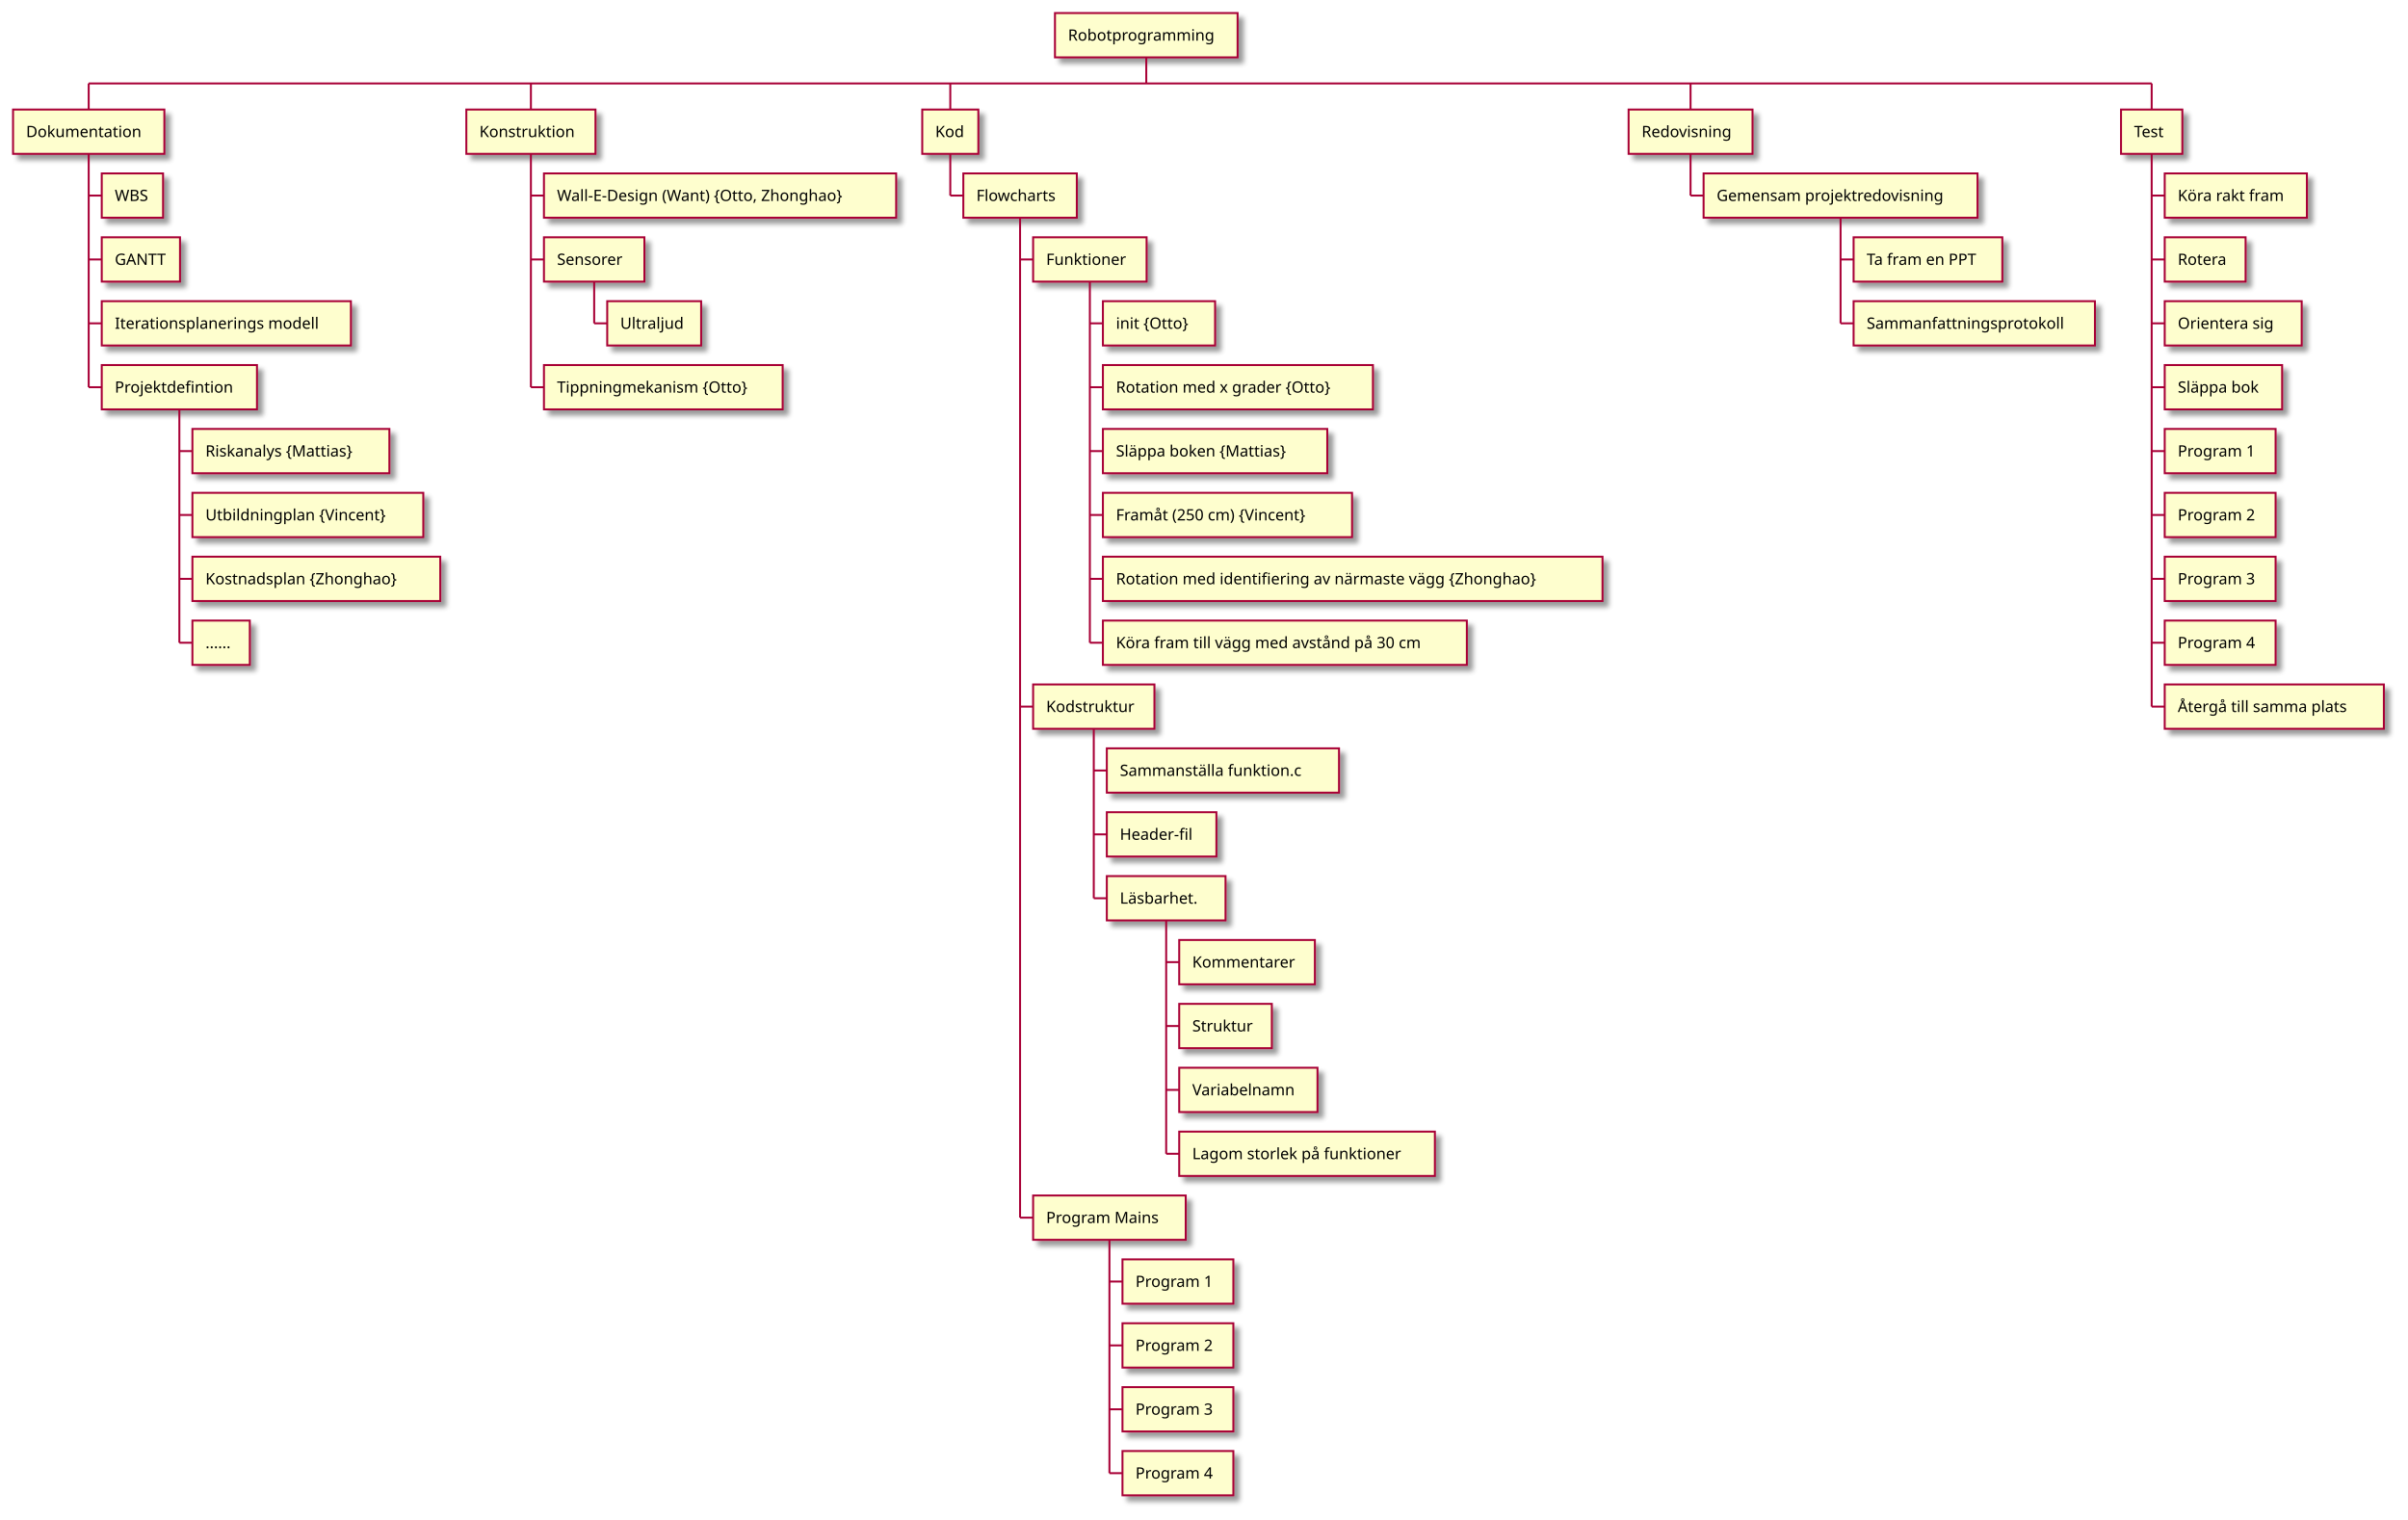
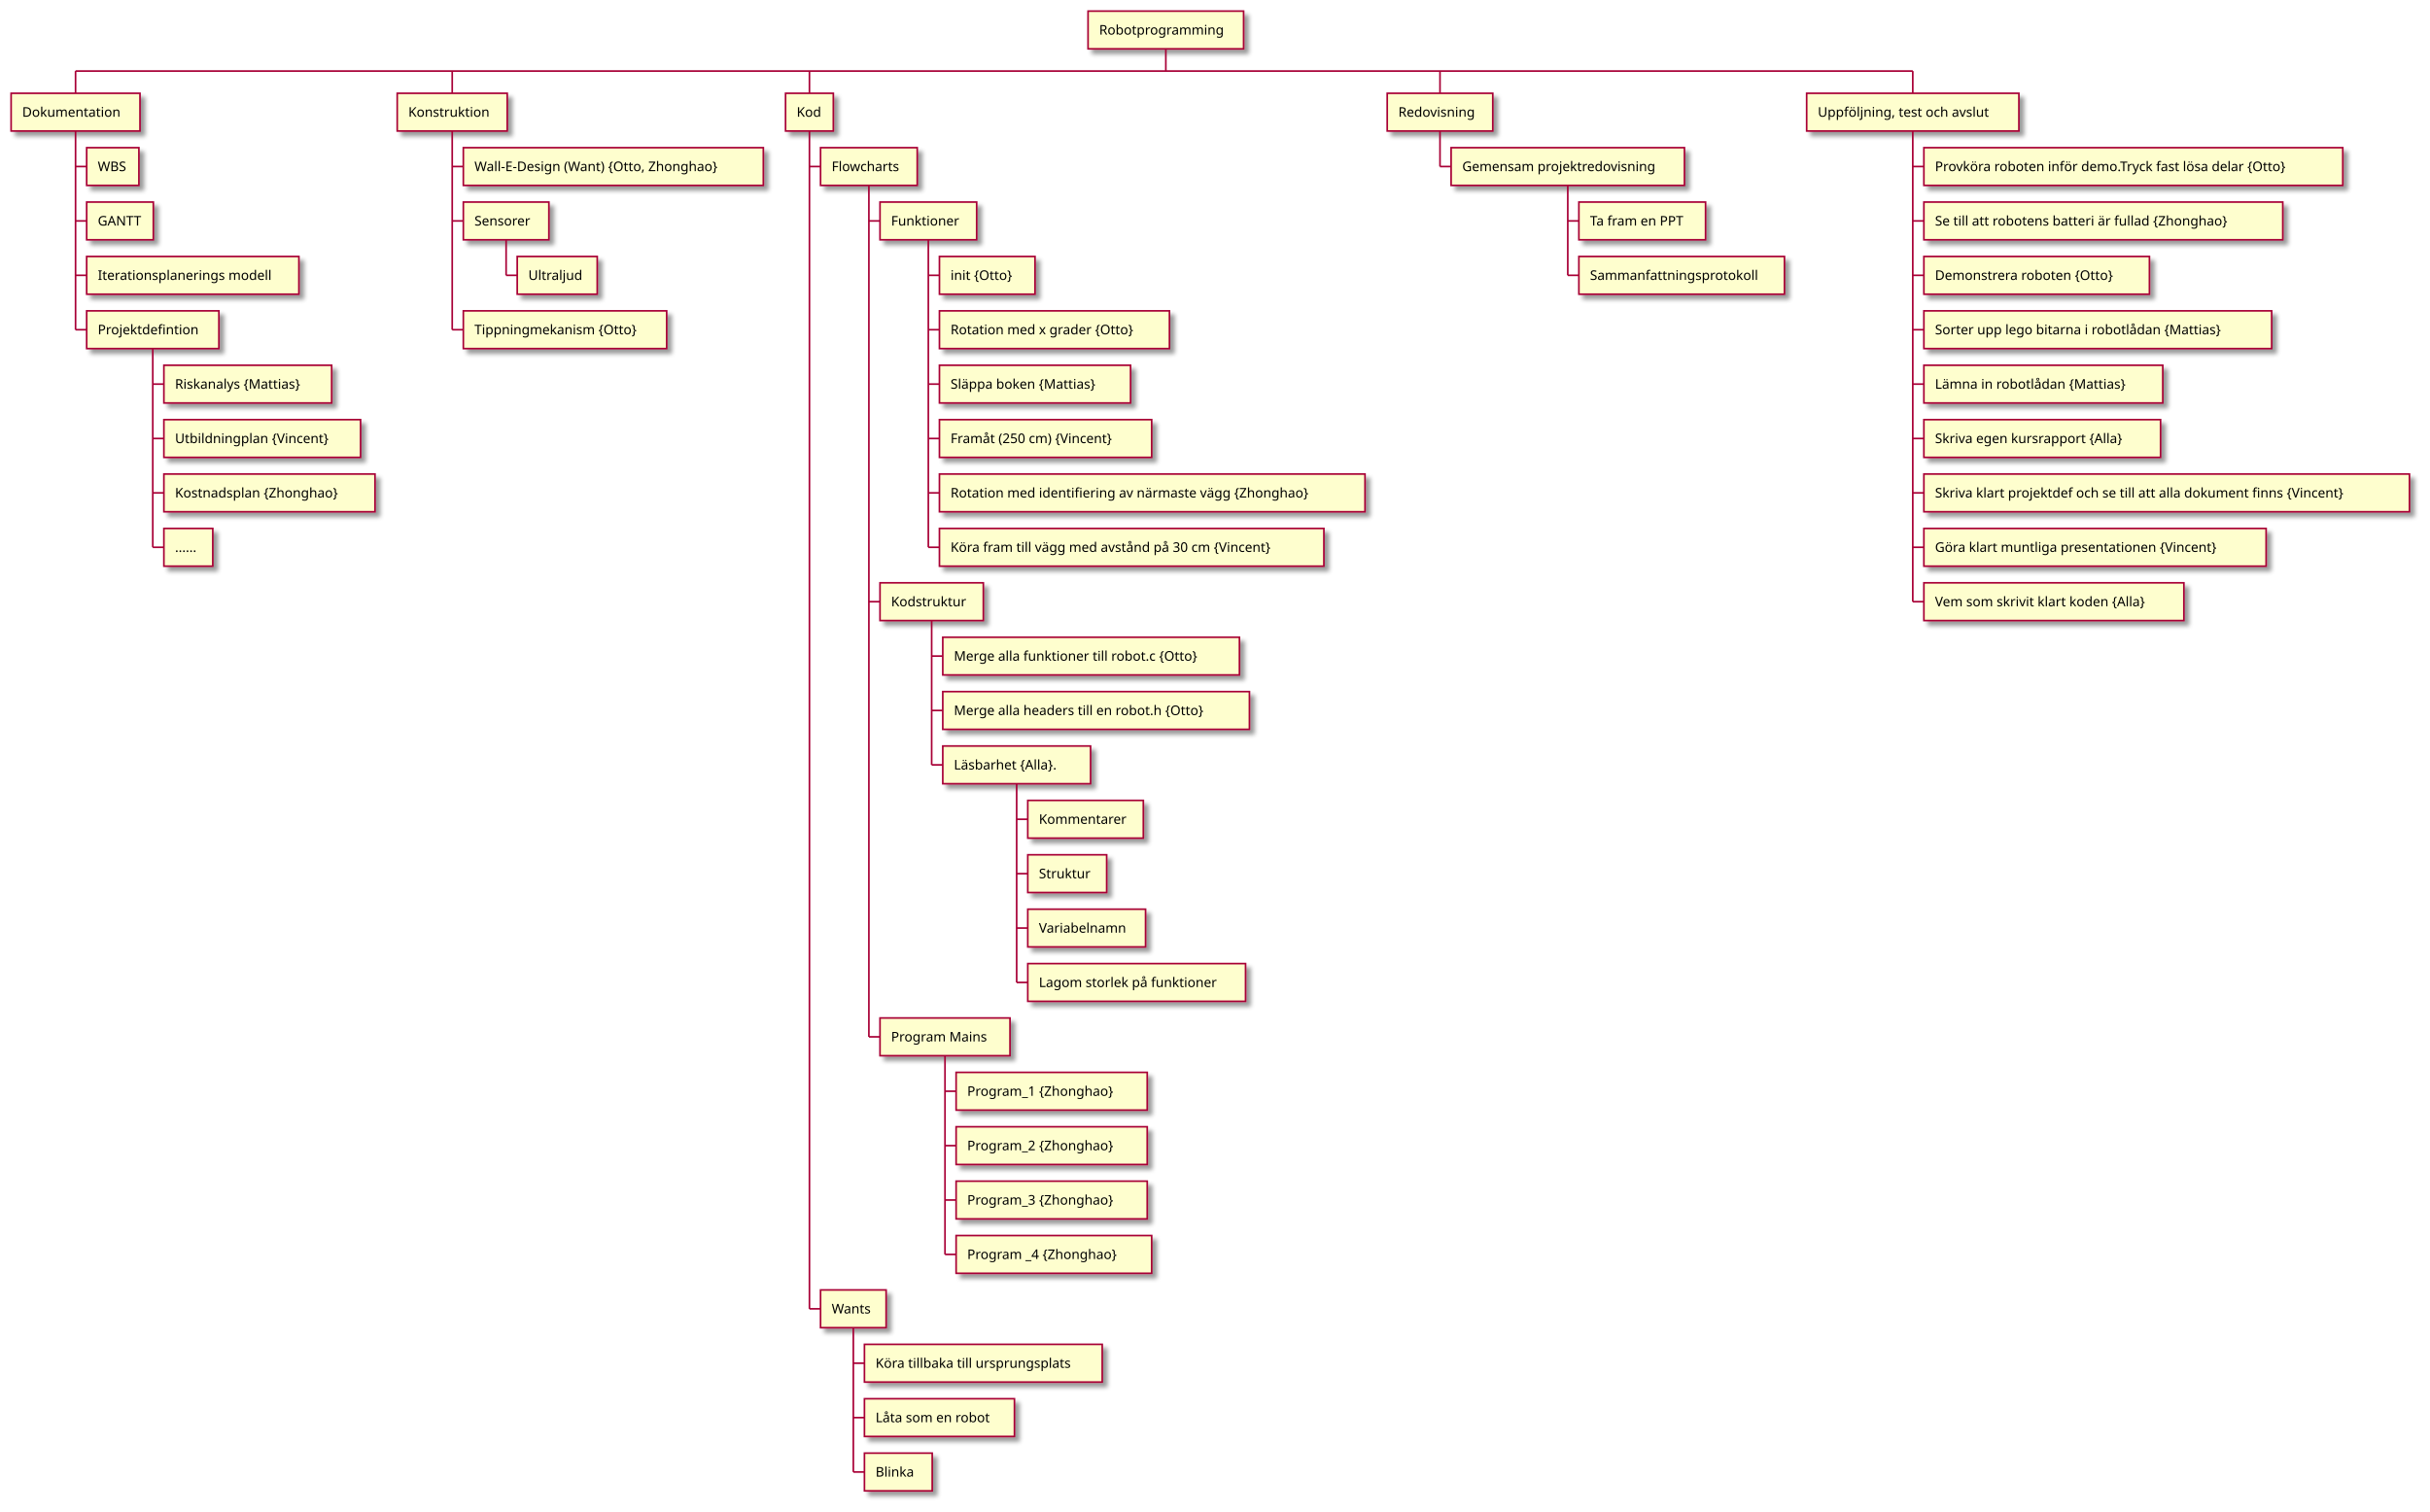
- <svg xmlns="http://www.w3.org/2000/svg" contentScriptType="application/ecmascript" contentStyleType="text/css" height="1165px" preserveAspectRatio="none" style="width:1846px;height:1165px;background:#FFFFFF;" version="1.1" viewBox="0 0 1846 1165" width="1846px" zoomAndPan="magnify">
+ <svg xmlns="http://www.w3.org/2000/svg" contentScriptType="application/ecmascript" contentStyleType="text/css" height="1361px" preserveAspectRatio="none" style="width:2187px;height:1361px;background:#FFFFFF;" version="1.1" viewBox="0 0 2187 1361" width="2187px" zoomAndPan="magnify">
  <defs>
-     <filter height="300%" id="f10ofu076ytsb9" width="300%" x="-1" y="-1">
+     <filter height="300%" id="f1kpla0jcwjs4x" width="300%" x="-1" y="-1">
      <feGaussianBlur result="blurOut" stdDeviation="2.0" />
      <feColorMatrix in="blurOut" result="blurOut2" type="matrix" values="0 0 0 0 0 0 0 0 0 0 0 0 0 0 0 0 0 0 .4 0" />
      <feOffset dx="4.0" dy="4.0" in="blurOut2" result="blurOut3" />
      <feBlend in="SourceGraphic" in2="blurOut3" mode="normal" />
    </filter>
  </defs>
  <g>
-     <rect fill="#FEFECE" filter="url(#f10ofu076ytsb9)" height="33.969" style="stroke:#A80036;stroke-width:1.5;" width="140" x="808.75" y="10" />
-     <text fill="#000000" font-family="sans-serif" font-size="12" lengthAdjust="spacing" textLength="120" x="818.75" y="31.139">Robotprogramming</text>
-     <line style="stroke:#A80036;stroke-width:1.5;" x1="878.75" x2="878.75" y1="43.969" y2="63.969" />
+     <rect fill="#FEFECE" filter="url(#f1kpla0jcwjs4x)" height="33.969" style="stroke:#A80036;stroke-width:1.5;" width="140" x="979.25" y="10" />
+     <text fill="#000000" font-family="sans-serif" font-size="12" lengthAdjust="spacing" textLength="120" x="989.25" y="31.139">Robotprogramming</text>
+     <line style="stroke:#A80036;stroke-width:1.5;" x1="1049.25" x2="1049.25" y1="43.969" y2="63.969" />
    <line style="stroke:#A80036;stroke-width:1.5;" x1="68" x2="68" y1="63.969" y2="83.969" />
-     <rect fill="#FEFECE" filter="url(#f10ofu076ytsb9)" height="33.969" style="stroke:#A80036;stroke-width:1.5;" width="116" x="10" y="83.969" />
+     <rect fill="#FEFECE" filter="url(#f1kpla0jcwjs4x)" height="33.969" style="stroke:#A80036;stroke-width:1.5;" width="116" x="10" y="83.969" />
    <text fill="#000000" font-family="sans-serif" font-size="12" lengthAdjust="spacing" textLength="96" x="20" y="105.107">Dokumentation</text>
    <line style="stroke:#A80036;stroke-width:1.5;" x1="68" x2="78" y1="149.922" y2="149.922" />
-     <rect fill="#FEFECE" filter="url(#f10ofu076ytsb9)" height="33.969" style="stroke:#A80036;stroke-width:1.5;" width="47" x="78" y="132.938" />
+     <rect fill="#FEFECE" filter="url(#f1kpla0jcwjs4x)" height="33.969" style="stroke:#A80036;stroke-width:1.5;" width="47" x="78" y="132.938" />
    <text fill="#000000" font-family="sans-serif" font-size="12" lengthAdjust="spacing" textLength="27" x="88" y="154.076">WBS</text>
    <line style="stroke:#A80036;stroke-width:1.5;" x1="68" x2="78" y1="198.891" y2="198.891" />
-     <rect fill="#FEFECE" filter="url(#f10ofu076ytsb9)" height="33.969" style="stroke:#A80036;stroke-width:1.5;" width="60" x="78" y="181.906" />
+     <rect fill="#FEFECE" filter="url(#f1kpla0jcwjs4x)" height="33.969" style="stroke:#A80036;stroke-width:1.5;" width="60" x="78" y="181.906" />
    <text fill="#000000" font-family="sans-serif" font-size="12" lengthAdjust="spacing" textLength="40" x="88" y="203.045">GANTT</text>
    <line style="stroke:#A80036;stroke-width:1.5;" x1="68" x2="78" y1="247.859" y2="247.859" />
-     <rect fill="#FEFECE" filter="url(#f10ofu076ytsb9)" height="33.969" style="stroke:#A80036;stroke-width:1.5;" width="191" x="78" y="230.875" />
+     <rect fill="#FEFECE" filter="url(#f1kpla0jcwjs4x)" height="33.969" style="stroke:#A80036;stroke-width:1.5;" width="191" x="78" y="230.875" />
    <text fill="#000000" font-family="sans-serif" font-size="12" lengthAdjust="spacing" textLength="171" x="88" y="252.014">Iterationsplanerings modell</text>
    <line style="stroke:#A80036;stroke-width:1.5;" x1="68" x2="78" y1="296.828" y2="296.828" />
-     <rect fill="#FEFECE" filter="url(#f10ofu076ytsb9)" height="33.969" style="stroke:#A80036;stroke-width:1.5;" width="119" x="78" y="279.844" />
+     <rect fill="#FEFECE" filter="url(#f1kpla0jcwjs4x)" height="33.969" style="stroke:#A80036;stroke-width:1.5;" width="119" x="78" y="279.844" />
    <text fill="#000000" font-family="sans-serif" font-size="12" lengthAdjust="spacing" textLength="99" x="88" y="300.982">Projektdefintion</text>
    <line style="stroke:#A80036;stroke-width:1.5;" x1="137.5" x2="147.5" y1="345.797" y2="345.797" />
-     <rect fill="#FEFECE" filter="url(#f10ofu076ytsb9)" height="33.969" style="stroke:#A80036;stroke-width:1.5;" width="151" x="147.5" y="328.812" />
+     <rect fill="#FEFECE" filter="url(#f1kpla0jcwjs4x)" height="33.969" style="stroke:#A80036;stroke-width:1.5;" width="151" x="147.5" y="328.812" />
    <text fill="#000000" font-family="sans-serif" font-size="12" lengthAdjust="spacing" textLength="131" x="157.5" y="349.951">Riskanalys {Mattias}</text>
    <line style="stroke:#A80036;stroke-width:1.5;" x1="137.5" x2="147.5" y1="394.766" y2="394.766" />
-     <rect fill="#FEFECE" filter="url(#f10ofu076ytsb9)" height="33.969" style="stroke:#A80036;stroke-width:1.5;" width="177" x="147.5" y="377.781" />
+     <rect fill="#FEFECE" filter="url(#f1kpla0jcwjs4x)" height="33.969" style="stroke:#A80036;stroke-width:1.5;" width="177" x="147.5" y="377.781" />
    <text fill="#000000" font-family="sans-serif" font-size="12" lengthAdjust="spacing" textLength="157" x="157.5" y="398.92">Utbildningplan {Vincent}</text>
    <line style="stroke:#A80036;stroke-width:1.5;" x1="137.5" x2="147.5" y1="443.734" y2="443.734" />
-     <rect fill="#FEFECE" filter="url(#f10ofu076ytsb9)" height="33.969" style="stroke:#A80036;stroke-width:1.5;" width="190" x="147.5" y="426.75" />
+     <rect fill="#FEFECE" filter="url(#f1kpla0jcwjs4x)" height="33.969" style="stroke:#A80036;stroke-width:1.5;" width="190" x="147.5" y="426.75" />
    <text fill="#000000" font-family="sans-serif" font-size="12" lengthAdjust="spacing" textLength="170" x="157.5" y="447.889">Kostnadsplan {Zhonghao}</text>
    <line style="stroke:#A80036;stroke-width:1.5;" x1="137.5" x2="147.5" y1="492.703" y2="492.703" />
-     <rect fill="#FEFECE" filter="url(#f10ofu076ytsb9)" height="33.969" style="stroke:#A80036;stroke-width:1.5;" width="44" x="147.5" y="475.719" />
+     <rect fill="#FEFECE" filter="url(#f1kpla0jcwjs4x)" height="33.969" style="stroke:#A80036;stroke-width:1.5;" width="44" x="147.5" y="475.719" />
    <text fill="#000000" font-family="sans-serif" font-size="12" lengthAdjust="spacing" textLength="24" x="157.5" y="496.857">......</text>
    <line style="stroke:#A80036;stroke-width:1.5;" x1="137.5" x2="137.5" y1="313.812" y2="492.703" />
    <line style="stroke:#A80036;stroke-width:1.5;" x1="68" x2="68" y1="117.938" y2="296.828" />
    <line style="stroke:#A80036;stroke-width:1.5;" x1="407" x2="407" y1="63.969" y2="83.969" />
-     <rect fill="#FEFECE" filter="url(#f10ofu076ytsb9)" height="33.969" style="stroke:#A80036;stroke-width:1.5;" width="99" x="357.5" y="83.969" />
+     <rect fill="#FEFECE" filter="url(#f1kpla0jcwjs4x)" height="33.969" style="stroke:#A80036;stroke-width:1.5;" width="99" x="357.5" y="83.969" />
    <text fill="#000000" font-family="sans-serif" font-size="12" lengthAdjust="spacing" textLength="79" x="367.5" y="105.107">Konstruktion</text>
    <line style="stroke:#A80036;stroke-width:1.5;" x1="407" x2="417" y1="149.922" y2="149.922" />
-     <rect fill="#FEFECE" filter="url(#f10ofu076ytsb9)" height="33.969" style="stroke:#A80036;stroke-width:1.5;" width="270" x="417" y="132.938" />
+     <rect fill="#FEFECE" filter="url(#f1kpla0jcwjs4x)" height="33.969" style="stroke:#A80036;stroke-width:1.5;" width="270" x="417" y="132.938" />
    <text fill="#000000" font-family="sans-serif" font-size="12" lengthAdjust="spacing" textLength="250" x="427" y="154.076">Wall-E-Design (Want) {Otto, Zhonghao}</text>
    <line style="stroke:#A80036;stroke-width:1.5;" x1="407" x2="417" y1="198.891" y2="198.891" />
-     <rect fill="#FEFECE" filter="url(#f10ofu076ytsb9)" height="33.969" style="stroke:#A80036;stroke-width:1.5;" width="77" x="417" y="181.906" />
+     <rect fill="#FEFECE" filter="url(#f1kpla0jcwjs4x)" height="33.969" style="stroke:#A80036;stroke-width:1.5;" width="77" x="417" y="181.906" />
    <text fill="#000000" font-family="sans-serif" font-size="12" lengthAdjust="spacing" textLength="57" x="427" y="203.045">Sensorer</text>
    <line style="stroke:#A80036;stroke-width:1.5;" x1="455.5" x2="465.5" y1="247.859" y2="247.859" />
-     <rect fill="#FEFECE" filter="url(#f10ofu076ytsb9)" height="33.969" style="stroke:#A80036;stroke-width:1.5;" width="72" x="465.5" y="230.875" />
+     <rect fill="#FEFECE" filter="url(#f1kpla0jcwjs4x)" height="33.969" style="stroke:#A80036;stroke-width:1.5;" width="72" x="465.5" y="230.875" />
    <text fill="#000000" font-family="sans-serif" font-size="12" lengthAdjust="spacing" textLength="52" x="475.5" y="252.014">Ultraljud</text>
    <line style="stroke:#A80036;stroke-width:1.5;" x1="455.5" x2="455.5" y1="215.875" y2="247.859" />
    <line style="stroke:#A80036;stroke-width:1.5;" x1="407" x2="417" y1="296.828" y2="296.828" />
-     <rect fill="#FEFECE" filter="url(#f10ofu076ytsb9)" height="33.969" style="stroke:#A80036;stroke-width:1.5;" width="183" x="417" y="279.844" />
+     <rect fill="#FEFECE" filter="url(#f1kpla0jcwjs4x)" height="33.969" style="stroke:#A80036;stroke-width:1.5;" width="183" x="417" y="279.844" />
    <text fill="#000000" font-family="sans-serif" font-size="12" lengthAdjust="spacing" textLength="163" x="427" y="300.982">Tippningmekanism {Otto}</text>
    <line style="stroke:#A80036;stroke-width:1.5;" x1="407" x2="407" y1="117.938" y2="296.828" />
    <line style="stroke:#A80036;stroke-width:1.5;" x1="728.5" x2="728.5" y1="63.969" y2="83.969" />
-     <rect fill="#FEFECE" filter="url(#f10ofu076ytsb9)" height="33.969" style="stroke:#A80036;stroke-width:1.5;" width="43" x="707" y="83.969" />
+     <rect fill="#FEFECE" filter="url(#f1kpla0jcwjs4x)" height="33.969" style="stroke:#A80036;stroke-width:1.5;" width="43" x="707" y="83.969" />
    <text fill="#000000" font-family="sans-serif" font-size="12" lengthAdjust="spacing" textLength="23" x="717" y="105.107">Kod</text>
    <line style="stroke:#A80036;stroke-width:1.5;" x1="728.5" x2="738.5" y1="149.922" y2="149.922" />
-     <rect fill="#FEFECE" filter="url(#f10ofu076ytsb9)" height="33.969" style="stroke:#A80036;stroke-width:1.5;" width="87" x="738.5" y="132.938" />
+     <rect fill="#FEFECE" filter="url(#f1kpla0jcwjs4x)" height="33.969" style="stroke:#A80036;stroke-width:1.5;" width="87" x="738.5" y="132.938" />
    <text fill="#000000" font-family="sans-serif" font-size="12" lengthAdjust="spacing" textLength="67" x="748.5" y="154.076">Flowcharts</text>
    <line style="stroke:#A80036;stroke-width:1.5;" x1="782" x2="792" y1="198.891" y2="198.891" />
-     <rect fill="#FEFECE" filter="url(#f10ofu076ytsb9)" height="33.969" style="stroke:#A80036;stroke-width:1.5;" width="87" x="792" y="181.906" />
+     <rect fill="#FEFECE" filter="url(#f1kpla0jcwjs4x)" height="33.969" style="stroke:#A80036;stroke-width:1.5;" width="87" x="792" y="181.906" />
    <text fill="#000000" font-family="sans-serif" font-size="12" lengthAdjust="spacing" textLength="67" x="802" y="203.045">Funktioner</text>
    <line style="stroke:#A80036;stroke-width:1.5;" x1="835.5" x2="845.5" y1="247.859" y2="247.859" />
-     <rect fill="#FEFECE" filter="url(#f10ofu076ytsb9)" height="33.969" style="stroke:#A80036;stroke-width:1.5;" width="86" x="845.5" y="230.875" />
+     <rect fill="#FEFECE" filter="url(#f1kpla0jcwjs4x)" height="33.969" style="stroke:#A80036;stroke-width:1.5;" width="86" x="845.5" y="230.875" />
    <text fill="#000000" font-family="sans-serif" font-size="12" lengthAdjust="spacing" textLength="66" x="855.5" y="252.014">init {Otto}</text>
    <line style="stroke:#A80036;stroke-width:1.5;" x1="835.5" x2="845.5" y1="296.828" y2="296.828" />
-     <rect fill="#FEFECE" filter="url(#f10ofu076ytsb9)" height="33.969" style="stroke:#A80036;stroke-width:1.5;" width="207" x="845.5" y="279.844" />
+     <rect fill="#FEFECE" filter="url(#f1kpla0jcwjs4x)" height="33.969" style="stroke:#A80036;stroke-width:1.5;" width="207" x="845.5" y="279.844" />
    <text fill="#000000" font-family="sans-serif" font-size="12" lengthAdjust="spacing" textLength="187" x="855.5" y="300.982">Rotation med x grader {Otto}</text>
    <line style="stroke:#A80036;stroke-width:1.5;" x1="835.5" x2="845.5" y1="345.797" y2="345.797" />
-     <rect fill="#FEFECE" filter="url(#f10ofu076ytsb9)" height="33.969" style="stroke:#A80036;stroke-width:1.5;" width="172" x="845.5" y="328.812" />
+     <rect fill="#FEFECE" filter="url(#f1kpla0jcwjs4x)" height="33.969" style="stroke:#A80036;stroke-width:1.5;" width="172" x="845.5" y="328.812" />
    <text fill="#000000" font-family="sans-serif" font-size="12" lengthAdjust="spacing" textLength="152" x="855.5" y="349.951">Släppa boken {Mattias}</text>
    <line style="stroke:#A80036;stroke-width:1.5;" x1="835.5" x2="845.5" y1="394.766" y2="394.766" />
-     <rect fill="#FEFECE" filter="url(#f10ofu076ytsb9)" height="33.969" style="stroke:#A80036;stroke-width:1.5;" width="191" x="845.5" y="377.781" />
+     <rect fill="#FEFECE" filter="url(#f1kpla0jcwjs4x)" height="33.969" style="stroke:#A80036;stroke-width:1.5;" width="191" x="845.5" y="377.781" />
    <text fill="#000000" font-family="sans-serif" font-size="12" lengthAdjust="spacing" textLength="171" x="855.5" y="398.92">Framåt (250 cm) {Vincent}</text>
    <line style="stroke:#A80036;stroke-width:1.5;" x1="835.5" x2="845.5" y1="443.734" y2="443.734" />
-     <rect fill="#FEFECE" filter="url(#f10ofu076ytsb9)" height="33.969" style="stroke:#A80036;stroke-width:1.5;" width="383" x="845.5" y="426.75" />
+     <rect fill="#FEFECE" filter="url(#f1kpla0jcwjs4x)" height="33.969" style="stroke:#A80036;stroke-width:1.5;" width="383" x="845.5" y="426.75" />
    <text fill="#000000" font-family="sans-serif" font-size="12" lengthAdjust="spacing" textLength="363" x="855.5" y="447.889">Rotation med identifiering av närmaste vägg {Zhonghao}</text>
    <line style="stroke:#A80036;stroke-width:1.5;" x1="835.5" x2="845.5" y1="492.703" y2="492.703" />
-     <rect fill="#FEFECE" filter="url(#f10ofu076ytsb9)" height="33.969" style="stroke:#A80036;stroke-width:1.5;" width="279" x="845.5" y="475.719" />
-     <text fill="#000000" font-family="sans-serif" font-size="12" lengthAdjust="spacing" textLength="259" x="855.5" y="496.857">Köra fram till vägg med avstånd på 30 cm</text>
+     <rect fill="#FEFECE" filter="url(#f1kpla0jcwjs4x)" height="33.969" style="stroke:#A80036;stroke-width:1.5;" width="346" x="845.5" y="475.719" />
+     <text fill="#000000" font-family="sans-serif" font-size="12" lengthAdjust="spacing" textLength="326" x="855.5" y="496.857">Köra fram till vägg med avstånd på 30 cm {Vincent}</text>
    <line style="stroke:#A80036;stroke-width:1.5;" x1="835.5" x2="835.5" y1="215.875" y2="492.703" />
    <line style="stroke:#A80036;stroke-width:1.5;" x1="782" x2="792" y1="541.672" y2="541.672" />
-     <rect fill="#FEFECE" filter="url(#f10ofu076ytsb9)" height="33.969" style="stroke:#A80036;stroke-width:1.5;" width="93" x="792" y="524.688" />
+     <rect fill="#FEFECE" filter="url(#f1kpla0jcwjs4x)" height="33.969" style="stroke:#A80036;stroke-width:1.5;" width="93" x="792" y="524.688" />
    <text fill="#000000" font-family="sans-serif" font-size="12" lengthAdjust="spacing" textLength="73" x="802" y="545.826">Kodstruktur</text>
    <line style="stroke:#A80036;stroke-width:1.5;" x1="838.5" x2="848.5" y1="590.641" y2="590.641" />
-     <rect fill="#FEFECE" filter="url(#f10ofu076ytsb9)" height="33.969" style="stroke:#A80036;stroke-width:1.5;" width="178" x="848.5" y="573.656" />
-     <text fill="#000000" font-family="sans-serif" font-size="12" lengthAdjust="spacing" textLength="154" x="858.5" y="594.795">Sammanställa funktion.c</text>
+     <rect fill="#FEFECE" filter="url(#f1kpla0jcwjs4x)" height="33.969" style="stroke:#A80036;stroke-width:1.5;" width="267" x="848.5" y="573.656" />
+     <text fill="#000000" font-family="sans-serif" font-size="12" lengthAdjust="spacing" textLength="247" x="858.5" y="594.795">Merge alla funktioner till robot.c {Otto}</text>
    <line style="stroke:#A80036;stroke-width:1.5;" x1="838.5" x2="848.5" y1="639.609" y2="639.609" />
-     <rect fill="#FEFECE" filter="url(#f10ofu076ytsb9)" height="33.969" style="stroke:#A80036;stroke-width:1.5;" width="84" x="848.5" y="622.625" />
-     <text fill="#000000" font-family="sans-serif" font-size="12" lengthAdjust="spacing" textLength="60" x="858.5" y="643.764">Header-fil</text>
+     <rect fill="#FEFECE" filter="url(#f1kpla0jcwjs4x)" height="33.969" style="stroke:#A80036;stroke-width:1.5;" width="276" x="848.5" y="622.625" />
+     <text fill="#000000" font-family="sans-serif" font-size="12" lengthAdjust="spacing" textLength="256" x="858.5" y="643.764">Merge alla headers till en robot.h {Otto}</text>
    <line style="stroke:#A80036;stroke-width:1.5;" x1="838.5" x2="848.5" y1="688.578" y2="688.578" />
-     <rect fill="#FEFECE" filter="url(#f10ofu076ytsb9)" height="33.969" style="stroke:#A80036;stroke-width:1.5;" width="91" x="848.5" y="671.594" />
-     <text fill="#000000" font-family="sans-serif" font-size="12" lengthAdjust="spacing" textLength="67" x="858.5" y="692.732">Läsbarhet.</text>
-     <line style="stroke:#A80036;stroke-width:1.5;" x1="894" x2="904" y1="737.547" y2="737.547" />
-     <rect fill="#FEFECE" filter="url(#f10ofu076ytsb9)" height="33.969" style="stroke:#A80036;stroke-width:1.5;" width="104" x="904" y="720.562" />
-     <text fill="#000000" font-family="sans-serif" font-size="12" lengthAdjust="spacing" textLength="84" x="914" y="741.701">Kommentarer</text>
-     <line style="stroke:#A80036;stroke-width:1.5;" x1="894" x2="904" y1="786.516" y2="786.516" />
-     <rect fill="#FEFECE" filter="url(#f10ofu076ytsb9)" height="33.969" style="stroke:#A80036;stroke-width:1.5;" width="71" x="904" y="769.531" />
-     <text fill="#000000" font-family="sans-serif" font-size="12" lengthAdjust="spacing" textLength="51" x="914" y="790.67">Struktur</text>
-     <line style="stroke:#A80036;stroke-width:1.5;" x1="894" x2="904" y1="835.484" y2="835.484" />
-     <rect fill="#FEFECE" filter="url(#f10ofu076ytsb9)" height="33.969" style="stroke:#A80036;stroke-width:1.5;" width="106" x="904" y="818.5" />
-     <text fill="#000000" font-family="sans-serif" font-size="12" lengthAdjust="spacing" textLength="86" x="914" y="839.639">Variabelnamn</text>
-     <line style="stroke:#A80036;stroke-width:1.5;" x1="894" x2="904" y1="884.453" y2="884.453" />
-     <rect fill="#FEFECE" filter="url(#f10ofu076ytsb9)" height="33.969" style="stroke:#A80036;stroke-width:1.5;" width="196" x="904" y="867.469" />
-     <text fill="#000000" font-family="sans-serif" font-size="12" lengthAdjust="spacing" textLength="176" x="914" y="888.607">Lagom storlek på funktioner</text>
-     <line style="stroke:#A80036;stroke-width:1.5;" x1="894" x2="894" y1="705.562" y2="884.453" />
+     <rect fill="#FEFECE" filter="url(#f1kpla0jcwjs4x)" height="33.969" style="stroke:#A80036;stroke-width:1.5;" width="133" x="848.5" y="671.594" />
+     <text fill="#000000" font-family="sans-serif" font-size="12" lengthAdjust="spacing" textLength="109" x="858.5" y="692.732">Läsbarhet {Alla}.</text>
+     <line style="stroke:#A80036;stroke-width:1.5;" x1="915" x2="925" y1="737.547" y2="737.547" />
+     <rect fill="#FEFECE" filter="url(#f1kpla0jcwjs4x)" height="33.969" style="stroke:#A80036;stroke-width:1.5;" width="104" x="925" y="720.562" />
+     <text fill="#000000" font-family="sans-serif" font-size="12" lengthAdjust="spacing" textLength="84" x="935" y="741.701">Kommentarer</text>
+     <line style="stroke:#A80036;stroke-width:1.5;" x1="915" x2="925" y1="786.516" y2="786.516" />
+     <rect fill="#FEFECE" filter="url(#f1kpla0jcwjs4x)" height="33.969" style="stroke:#A80036;stroke-width:1.5;" width="71" x="925" y="769.531" />
+     <text fill="#000000" font-family="sans-serif" font-size="12" lengthAdjust="spacing" textLength="51" x="935" y="790.67">Struktur</text>
+     <line style="stroke:#A80036;stroke-width:1.5;" x1="915" x2="925" y1="835.484" y2="835.484" />
+     <rect fill="#FEFECE" filter="url(#f1kpla0jcwjs4x)" height="33.969" style="stroke:#A80036;stroke-width:1.5;" width="106" x="925" y="818.5" />
+     <text fill="#000000" font-family="sans-serif" font-size="12" lengthAdjust="spacing" textLength="86" x="935" y="839.639">Variabelnamn</text>
+     <line style="stroke:#A80036;stroke-width:1.5;" x1="915" x2="925" y1="884.453" y2="884.453" />
+     <rect fill="#FEFECE" filter="url(#f1kpla0jcwjs4x)" height="33.969" style="stroke:#A80036;stroke-width:1.5;" width="196" x="925" y="867.469" />
+     <text fill="#000000" font-family="sans-serif" font-size="12" lengthAdjust="spacing" textLength="176" x="935" y="888.607">Lagom storlek på funktioner</text>
+     <line style="stroke:#A80036;stroke-width:1.5;" x1="915" x2="915" y1="705.562" y2="884.453" />
    <line style="stroke:#A80036;stroke-width:1.5;" x1="838.5" x2="838.5" y1="558.656" y2="688.578" />
    <line style="stroke:#A80036;stroke-width:1.5;" x1="782" x2="792" y1="933.422" y2="933.422" />
-     <rect fill="#FEFECE" filter="url(#f10ofu076ytsb9)" height="33.969" style="stroke:#A80036;stroke-width:1.5;" width="117" x="792" y="916.438" />
+     <rect fill="#FEFECE" filter="url(#f1kpla0jcwjs4x)" height="33.969" style="stroke:#A80036;stroke-width:1.5;" width="117" x="792" y="916.438" />
    <text fill="#000000" font-family="sans-serif" font-size="12" lengthAdjust="spacing" textLength="93" x="802" y="937.576">Program Mains</text>
    <line style="stroke:#A80036;stroke-width:1.5;" x1="850.5" x2="860.5" y1="982.391" y2="982.391" />
-     <rect fill="#FEFECE" filter="url(#f10ofu076ytsb9)" height="33.969" style="stroke:#A80036;stroke-width:1.5;" width="85" x="860.5" y="965.406" />
-     <text fill="#000000" font-family="sans-serif" font-size="12" lengthAdjust="spacing" textLength="65" x="870.5" y="986.545">Program 1</text>
+     <rect fill="#FEFECE" filter="url(#f1kpla0jcwjs4x)" height="33.969" style="stroke:#A80036;stroke-width:1.5;" width="172" x="860.5" y="965.406" />
+     <text fill="#000000" font-family="sans-serif" font-size="12" lengthAdjust="spacing" textLength="152" x="870.5" y="986.545">Program_1 {Zhonghao}</text>
    <line style="stroke:#A80036;stroke-width:1.5;" x1="850.5" x2="860.5" y1="1031.359" y2="1031.359" />
-     <rect fill="#FEFECE" filter="url(#f10ofu076ytsb9)" height="33.969" style="stroke:#A80036;stroke-width:1.5;" width="85" x="860.5" y="1014.375" />
-     <text fill="#000000" font-family="sans-serif" font-size="12" lengthAdjust="spacing" textLength="65" x="870.5" y="1035.514">Program 2</text>
+     <rect fill="#FEFECE" filter="url(#f1kpla0jcwjs4x)" height="33.969" style="stroke:#A80036;stroke-width:1.5;" width="172" x="860.5" y="1014.375" />
+     <text fill="#000000" font-family="sans-serif" font-size="12" lengthAdjust="spacing" textLength="152" x="870.5" y="1035.514">Program_2 {Zhonghao}</text>
    <line style="stroke:#A80036;stroke-width:1.5;" x1="850.5" x2="860.5" y1="1080.328" y2="1080.328" />
-     <rect fill="#FEFECE" filter="url(#f10ofu076ytsb9)" height="33.969" style="stroke:#A80036;stroke-width:1.5;" width="85" x="860.5" y="1063.344" />
-     <text fill="#000000" font-family="sans-serif" font-size="12" lengthAdjust="spacing" textLength="65" x="870.5" y="1084.482">Program 3</text>
+     <rect fill="#FEFECE" filter="url(#f1kpla0jcwjs4x)" height="33.969" style="stroke:#A80036;stroke-width:1.5;" width="172" x="860.5" y="1063.344" />
+     <text fill="#000000" font-family="sans-serif" font-size="12" lengthAdjust="spacing" textLength="152" x="870.5" y="1084.482">Program_3 {Zhonghao}</text>
    <line style="stroke:#A80036;stroke-width:1.5;" x1="850.5" x2="860.5" y1="1129.297" y2="1129.297" />
-     <rect fill="#FEFECE" filter="url(#f10ofu076ytsb9)" height="33.969" style="stroke:#A80036;stroke-width:1.5;" width="85" x="860.5" y="1112.312" />
-     <text fill="#000000" font-family="sans-serif" font-size="12" lengthAdjust="spacing" textLength="65" x="870.5" y="1133.451">Program 4</text>
+     <rect fill="#FEFECE" filter="url(#f1kpla0jcwjs4x)" height="33.969" style="stroke:#A80036;stroke-width:1.5;" width="176" x="860.5" y="1112.312" />
+     <text fill="#000000" font-family="sans-serif" font-size="12" lengthAdjust="spacing" textLength="156" x="870.5" y="1133.451">Program _4 {Zhonghao}</text>
    <line style="stroke:#A80036;stroke-width:1.5;" x1="850.5" x2="850.5" y1="950.406" y2="1129.297" />
    <line style="stroke:#A80036;stroke-width:1.5;" x1="782" x2="782" y1="166.906" y2="933.422" />
-     <line style="stroke:#A80036;stroke-width:1.5;" x1="728.5" x2="728.5" y1="117.938" y2="149.922" />
+     <line style="stroke:#A80036;stroke-width:1.5;" x1="728.5" x2="738.5" y1="1178.266" y2="1178.266" />
+     <rect fill="#FEFECE" filter="url(#f1kpla0jcwjs4x)" height="33.969" style="stroke:#A80036;stroke-width:1.5;" width="59" x="738.5" y="1161.281" />
+     <text fill="#000000" font-family="sans-serif" font-size="12" lengthAdjust="spacing" textLength="39" x="748.5" y="1182.42">Wants</text>
+     <line style="stroke:#A80036;stroke-width:1.5;" x1="768" x2="778" y1="1227.234" y2="1227.234" />
+     <rect fill="#FEFECE" filter="url(#f1kpla0jcwjs4x)" height="33.969" style="stroke:#A80036;stroke-width:1.5;" width="214" x="778" y="1210.25" />
+     <text fill="#000000" font-family="sans-serif" font-size="12" lengthAdjust="spacing" textLength="194" x="788" y="1231.389">Köra tillbaka till ursprungsplats</text>
+     <line style="stroke:#A80036;stroke-width:1.5;" x1="768" x2="778" y1="1276.203" y2="1276.203" />
+     <rect fill="#FEFECE" filter="url(#f1kpla0jcwjs4x)" height="33.969" style="stroke:#A80036;stroke-width:1.5;" width="135" x="778" y="1259.219" />
+     <text fill="#000000" font-family="sans-serif" font-size="12" lengthAdjust="spacing" textLength="115" x="788" y="1280.357">Låta som en robot</text>
+     <line style="stroke:#A80036;stroke-width:1.5;" x1="768" x2="778" y1="1325.172" y2="1325.172" />
+     <rect fill="#FEFECE" filter="url(#f1kpla0jcwjs4x)" height="33.969" style="stroke:#A80036;stroke-width:1.5;" width="61" x="778" y="1308.188" />
+     <text fill="#000000" font-family="sans-serif" font-size="12" lengthAdjust="spacing" textLength="37" x="788" y="1329.326">Blinka</text>
+     <line style="stroke:#A80036;stroke-width:1.5;" x1="768" x2="768" y1="1195.25" y2="1325.172" />
+     <line style="stroke:#A80036;stroke-width:1.5;" x1="728.5" x2="728.5" y1="117.938" y2="1178.266" />
    <line style="stroke:#A80036;stroke-width:1.5;" x1="1296" x2="1296" y1="63.969" y2="83.969" />
-     <rect fill="#FEFECE" filter="url(#f10ofu076ytsb9)" height="33.969" style="stroke:#A80036;stroke-width:1.5;" width="95" x="1248.5" y="83.969" />
+     <rect fill="#FEFECE" filter="url(#f1kpla0jcwjs4x)" height="33.969" style="stroke:#A80036;stroke-width:1.5;" width="95" x="1248.5" y="83.969" />
    <text fill="#000000" font-family="sans-serif" font-size="12" lengthAdjust="spacing" textLength="75" x="1258.5" y="105.107">Redovisning</text>
    <line style="stroke:#A80036;stroke-width:1.5;" x1="1296" x2="1306" y1="149.922" y2="149.922" />
-     <rect fill="#FEFECE" filter="url(#f10ofu076ytsb9)" height="33.969" style="stroke:#A80036;stroke-width:1.5;" width="210" x="1306" y="132.938" />
+     <rect fill="#FEFECE" filter="url(#f1kpla0jcwjs4x)" height="33.969" style="stroke:#A80036;stroke-width:1.5;" width="210" x="1306" y="132.938" />
    <text fill="#000000" font-family="sans-serif" font-size="12" lengthAdjust="spacing" textLength="190" x="1316" y="154.076">Gemensam projektredovisning</text>
    <line style="stroke:#A80036;stroke-width:1.5;" x1="1411" x2="1421" y1="198.891" y2="198.891" />
-     <rect fill="#FEFECE" filter="url(#f10ofu076ytsb9)" height="33.969" style="stroke:#A80036;stroke-width:1.5;" width="114" x="1421" y="181.906" />
+     <rect fill="#FEFECE" filter="url(#f1kpla0jcwjs4x)" height="33.969" style="stroke:#A80036;stroke-width:1.5;" width="114" x="1421" y="181.906" />
    <text fill="#000000" font-family="sans-serif" font-size="12" lengthAdjust="spacing" textLength="94" x="1431" y="203.045">Ta fram en PPT</text>
    <line style="stroke:#A80036;stroke-width:1.5;" x1="1411" x2="1421" y1="247.859" y2="247.859" />
-     <rect fill="#FEFECE" filter="url(#f10ofu076ytsb9)" height="33.969" style="stroke:#A80036;stroke-width:1.5;" width="185" x="1421" y="230.875" />
+     <rect fill="#FEFECE" filter="url(#f1kpla0jcwjs4x)" height="33.969" style="stroke:#A80036;stroke-width:1.5;" width="185" x="1421" y="230.875" />
    <text fill="#000000" font-family="sans-serif" font-size="12" lengthAdjust="spacing" textLength="165" x="1431" y="252.014">Sammanfattningsprotokoll</text>
    <line style="stroke:#A80036;stroke-width:1.5;" x1="1411" x2="1411" y1="166.906" y2="247.859" />
    <line style="stroke:#A80036;stroke-width:1.5;" x1="1296" x2="1296" y1="117.938" y2="149.922" />
-     <line style="stroke:#A80036;stroke-width:1.5;" x1="1649.5" x2="1649.5" y1="63.969" y2="83.969" />
-     <rect fill="#FEFECE" filter="url(#f10ofu076ytsb9)" height="33.969" style="stroke:#A80036;stroke-width:1.5;" width="47" x="1626" y="83.969" />
-     <text fill="#000000" font-family="sans-serif" font-size="12" lengthAdjust="spacing" textLength="27" x="1636" y="105.107">Test</text>
-     <line style="stroke:#A80036;stroke-width:1.5;" x1="1649.5" x2="1659.5" y1="149.922" y2="149.922" />
-     <rect fill="#FEFECE" filter="url(#f10ofu076ytsb9)" height="33.969" style="stroke:#A80036;stroke-width:1.5;" width="109" x="1659.5" y="132.938" />
-     <text fill="#000000" font-family="sans-serif" font-size="12" lengthAdjust="spacing" textLength="89" x="1669.5" y="154.076">Köra rakt fram</text>
-     <line style="stroke:#A80036;stroke-width:1.5;" x1="1649.5" x2="1659.5" y1="198.891" y2="198.891" />
-     <rect fill="#FEFECE" filter="url(#f10ofu076ytsb9)" height="33.969" style="stroke:#A80036;stroke-width:1.5;" width="62" x="1659.5" y="181.906" />
-     <text fill="#000000" font-family="sans-serif" font-size="12" lengthAdjust="spacing" textLength="42" x="1669.5" y="203.045">Rotera</text>
-     <line style="stroke:#A80036;stroke-width:1.5;" x1="1649.5" x2="1659.5" y1="247.859" y2="247.859" />
-     <rect fill="#FEFECE" filter="url(#f10ofu076ytsb9)" height="33.969" style="stroke:#A80036;stroke-width:1.5;" width="105" x="1659.5" y="230.875" />
-     <text fill="#000000" font-family="sans-serif" font-size="12" lengthAdjust="spacing" textLength="81" x="1669.5" y="252.014">Orientera sig</text>
-     <line style="stroke:#A80036;stroke-width:1.5;" x1="1649.5" x2="1659.5" y1="296.828" y2="296.828" />
-     <rect fill="#FEFECE" filter="url(#f10ofu076ytsb9)" height="33.969" style="stroke:#A80036;stroke-width:1.5;" width="90" x="1659.5" y="279.844" />
-     <text fill="#000000" font-family="sans-serif" font-size="12" lengthAdjust="spacing" textLength="70" x="1669.5" y="300.982">Släppa bok</text>
-     <line style="stroke:#A80036;stroke-width:1.5;" x1="1649.5" x2="1659.5" y1="345.797" y2="345.797" />
-     <rect fill="#FEFECE" filter="url(#f10ofu076ytsb9)" height="33.969" style="stroke:#A80036;stroke-width:1.5;" width="85" x="1659.5" y="328.812" />
-     <text fill="#000000" font-family="sans-serif" font-size="12" lengthAdjust="spacing" textLength="65" x="1669.5" y="349.951">Program 1</text>
-     <line style="stroke:#A80036;stroke-width:1.5;" x1="1649.5" x2="1659.5" y1="394.766" y2="394.766" />
-     <rect fill="#FEFECE" filter="url(#f10ofu076ytsb9)" height="33.969" style="stroke:#A80036;stroke-width:1.5;" width="85" x="1659.5" y="377.781" />
-     <text fill="#000000" font-family="sans-serif" font-size="12" lengthAdjust="spacing" textLength="65" x="1669.5" y="398.92">Program 2</text>
-     <line style="stroke:#A80036;stroke-width:1.5;" x1="1649.5" x2="1659.5" y1="443.734" y2="443.734" />
-     <rect fill="#FEFECE" filter="url(#f10ofu076ytsb9)" height="33.969" style="stroke:#A80036;stroke-width:1.5;" width="85" x="1659.5" y="426.75" />
-     <text fill="#000000" font-family="sans-serif" font-size="12" lengthAdjust="spacing" textLength="65" x="1669.5" y="447.889">Program 3</text>
-     <line style="stroke:#A80036;stroke-width:1.5;" x1="1649.5" x2="1659.5" y1="492.703" y2="492.703" />
-     <rect fill="#FEFECE" filter="url(#f10ofu076ytsb9)" height="33.969" style="stroke:#A80036;stroke-width:1.5;" width="85" x="1659.5" y="475.719" />
-     <text fill="#000000" font-family="sans-serif" font-size="12" lengthAdjust="spacing" textLength="65" x="1669.5" y="496.857">Program 4</text>
-     <line style="stroke:#A80036;stroke-width:1.5;" x1="1649.5" x2="1659.5" y1="541.672" y2="541.672" />
-     <rect fill="#FEFECE" filter="url(#f10ofu076ytsb9)" height="33.969" style="stroke:#A80036;stroke-width:1.5;" width="168" x="1659.5" y="524.688" />
-     <text fill="#000000" font-family="sans-serif" font-size="12" lengthAdjust="spacing" textLength="144" x="1669.5" y="545.826">Återgå till samma plats</text>
-     <line style="stroke:#A80036;stroke-width:1.5;" x1="1649.5" x2="1649.5" y1="117.938" y2="541.672" />
-     <line style="stroke:#A80036;stroke-width:1.5;" x1="68" x2="1649.5" y1="63.969" y2="63.969" />
+     <line style="stroke:#A80036;stroke-width:1.5;" x1="1721.5" x2="1721.5" y1="63.969" y2="83.969" />
+     <rect fill="#FEFECE" filter="url(#f1kpla0jcwjs4x)" height="33.969" style="stroke:#A80036;stroke-width:1.5;" width="191" x="1626" y="83.969" />
+     <text fill="#000000" font-family="sans-serif" font-size="12" lengthAdjust="spacing" textLength="171" x="1636" y="105.107">Uppföljning, test och avslut</text>
+     <line style="stroke:#A80036;stroke-width:1.5;" x1="1721.5" x2="1731.5" y1="149.922" y2="149.922" />
+     <rect fill="#FEFECE" filter="url(#f1kpla0jcwjs4x)" height="33.969" style="stroke:#A80036;stroke-width:1.5;" width="377" x="1731.5" y="132.938" />
+     <text fill="#000000" font-family="sans-serif" font-size="12" lengthAdjust="spacing" textLength="357" x="1741.5" y="154.076">Provköra roboten inför demo.Tryck fast lösa delar {Otto}</text>
+     <line style="stroke:#A80036;stroke-width:1.5;" x1="1721.5" x2="1731.5" y1="198.891" y2="198.891" />
+     <rect fill="#FEFECE" filter="url(#f1kpla0jcwjs4x)" height="33.969" style="stroke:#A80036;stroke-width:1.5;" width="323" x="1731.5" y="181.906" />
+     <text fill="#000000" font-family="sans-serif" font-size="12" lengthAdjust="spacing" textLength="303" x="1741.5" y="203.045">Se till att robotens batteri är fullad {Zhonghao}</text>
+     <line style="stroke:#A80036;stroke-width:1.5;" x1="1721.5" x2="1731.5" y1="247.859" y2="247.859" />
+     <rect fill="#FEFECE" filter="url(#f1kpla0jcwjs4x)" height="33.969" style="stroke:#A80036;stroke-width:1.5;" width="203" x="1731.5" y="230.875" />
+     <text fill="#000000" font-family="sans-serif" font-size="12" lengthAdjust="spacing" textLength="183" x="1741.5" y="252.014">Demonstrera roboten {Otto}</text>
+     <line style="stroke:#A80036;stroke-width:1.5;" x1="1721.5" x2="1731.5" y1="296.828" y2="296.828" />
+     <rect fill="#FEFECE" filter="url(#f1kpla0jcwjs4x)" height="33.969" style="stroke:#A80036;stroke-width:1.5;" width="313" x="1731.5" y="279.844" />
+     <text fill="#000000" font-family="sans-serif" font-size="12" lengthAdjust="spacing" textLength="293" x="1741.5" y="300.982">Sorter upp lego bitarna i robotlådan {Mattias}</text>
+     <line style="stroke:#A80036;stroke-width:1.5;" x1="1721.5" x2="1731.5" y1="345.797" y2="345.797" />
+     <rect fill="#FEFECE" filter="url(#f1kpla0jcwjs4x)" height="33.969" style="stroke:#A80036;stroke-width:1.5;" width="215" x="1731.5" y="328.812" />
+     <text fill="#000000" font-family="sans-serif" font-size="12" lengthAdjust="spacing" textLength="195" x="1741.5" y="349.951">Lämna in robotlådan {Mattias}</text>
+     <line style="stroke:#A80036;stroke-width:1.5;" x1="1721.5" x2="1731.5" y1="394.766" y2="394.766" />
+     <rect fill="#FEFECE" filter="url(#f1kpla0jcwjs4x)" height="33.969" style="stroke:#A80036;stroke-width:1.5;" width="213" x="1731.5" y="377.781" />
+     <text fill="#000000" font-family="sans-serif" font-size="12" lengthAdjust="spacing" textLength="193" x="1741.5" y="398.92">Skriva egen kursrapport {Alla}</text>
+     <line style="stroke:#A80036;stroke-width:1.5;" x1="1721.5" x2="1731.5" y1="443.734" y2="443.734" />
+     <rect fill="#FEFECE" filter="url(#f1kpla0jcwjs4x)" height="33.969" style="stroke:#A80036;stroke-width:1.5;" width="437" x="1731.5" y="426.75" />
+     <text fill="#000000" font-family="sans-serif" font-size="12" lengthAdjust="spacing" textLength="417" x="1741.5" y="447.889">Skriva klart projektdef och se till att alla dokument finns {Vincent}</text>
+     <line style="stroke:#A80036;stroke-width:1.5;" x1="1721.5" x2="1731.5" y1="492.703" y2="492.703" />
+     <rect fill="#FEFECE" filter="url(#f1kpla0jcwjs4x)" height="33.969" style="stroke:#A80036;stroke-width:1.5;" width="308" x="1731.5" y="475.719" />
+     <text fill="#000000" font-family="sans-serif" font-size="12" lengthAdjust="spacing" textLength="288" x="1741.5" y="496.857">Göra klart muntliga presentationen {Vincent}</text>
+     <line style="stroke:#A80036;stroke-width:1.5;" x1="1721.5" x2="1731.5" y1="541.672" y2="541.672" />
+     <rect fill="#FEFECE" filter="url(#f1kpla0jcwjs4x)" height="33.969" style="stroke:#A80036;stroke-width:1.5;" width="234" x="1731.5" y="524.688" />
+     <text fill="#000000" font-family="sans-serif" font-size="12" lengthAdjust="spacing" textLength="214" x="1741.5" y="545.826">Vem som skrivit klart koden {Alla}</text>
+     <line style="stroke:#A80036;stroke-width:1.5;" x1="1721.5" x2="1721.5" y1="117.938" y2="541.672" />
+     <line style="stroke:#A80036;stroke-width:1.5;" x1="68" x2="1721.5" y1="63.969" y2="63.969" />
  </g>
</svg>
